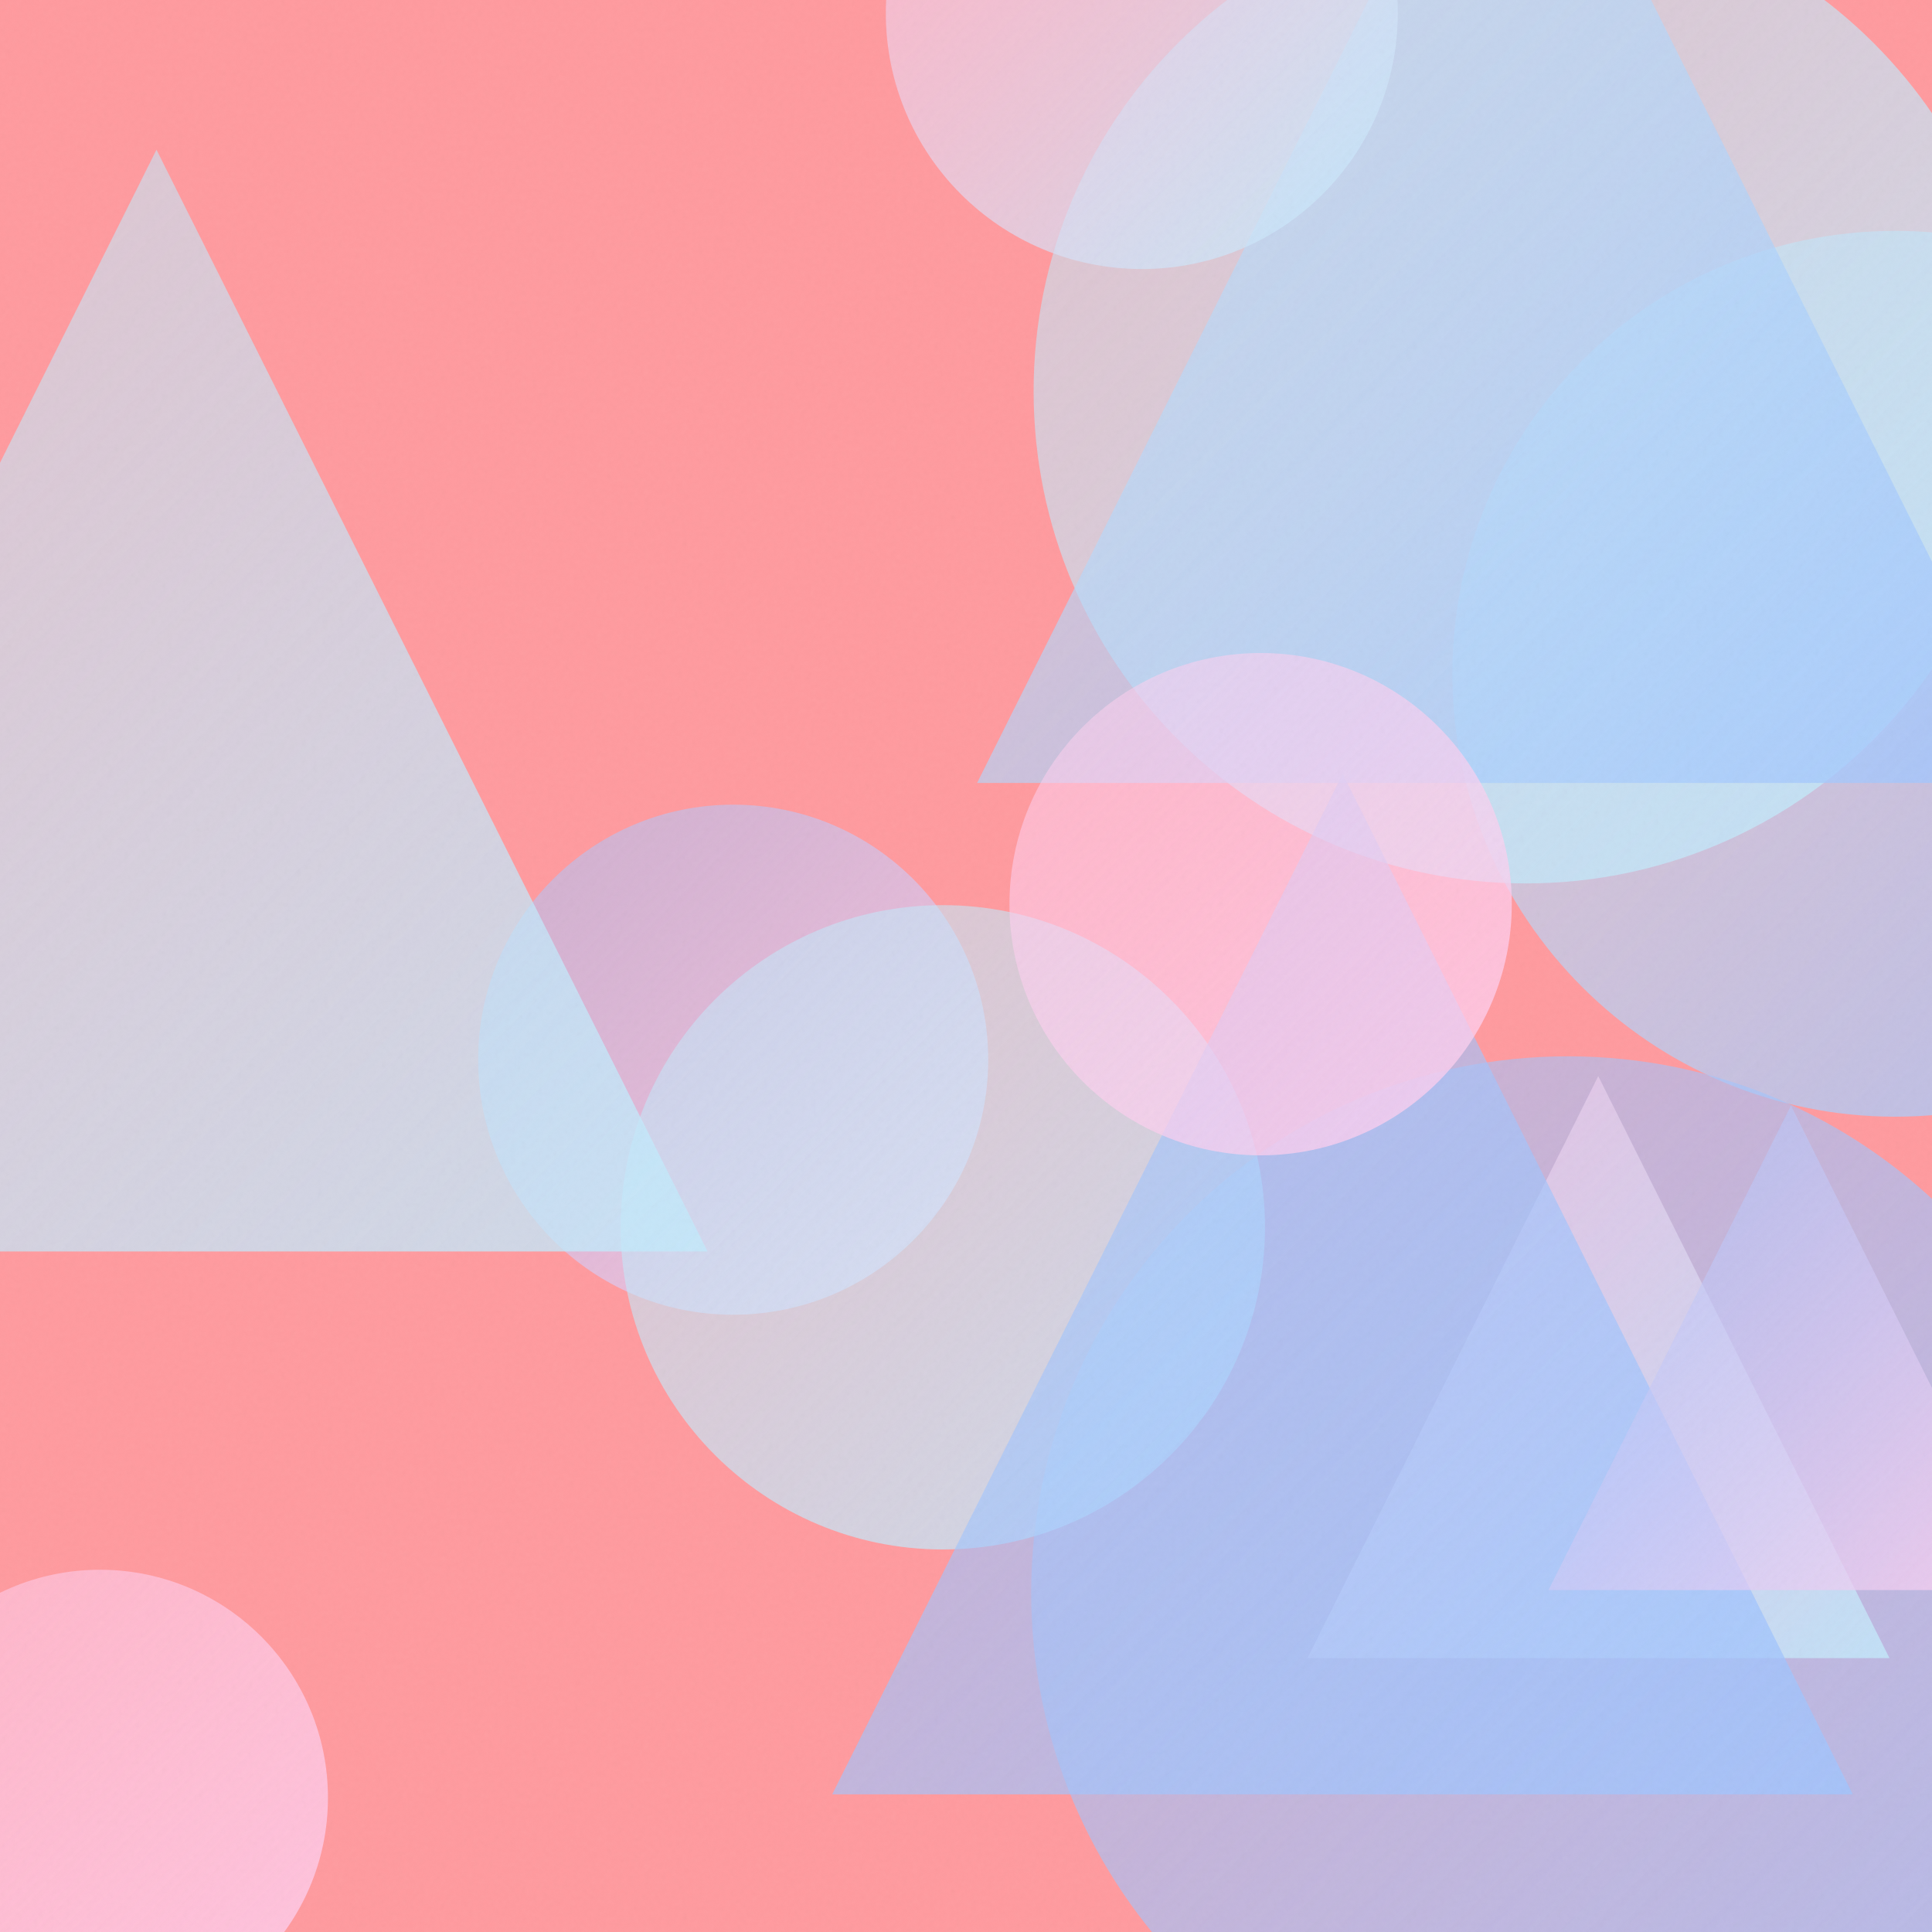
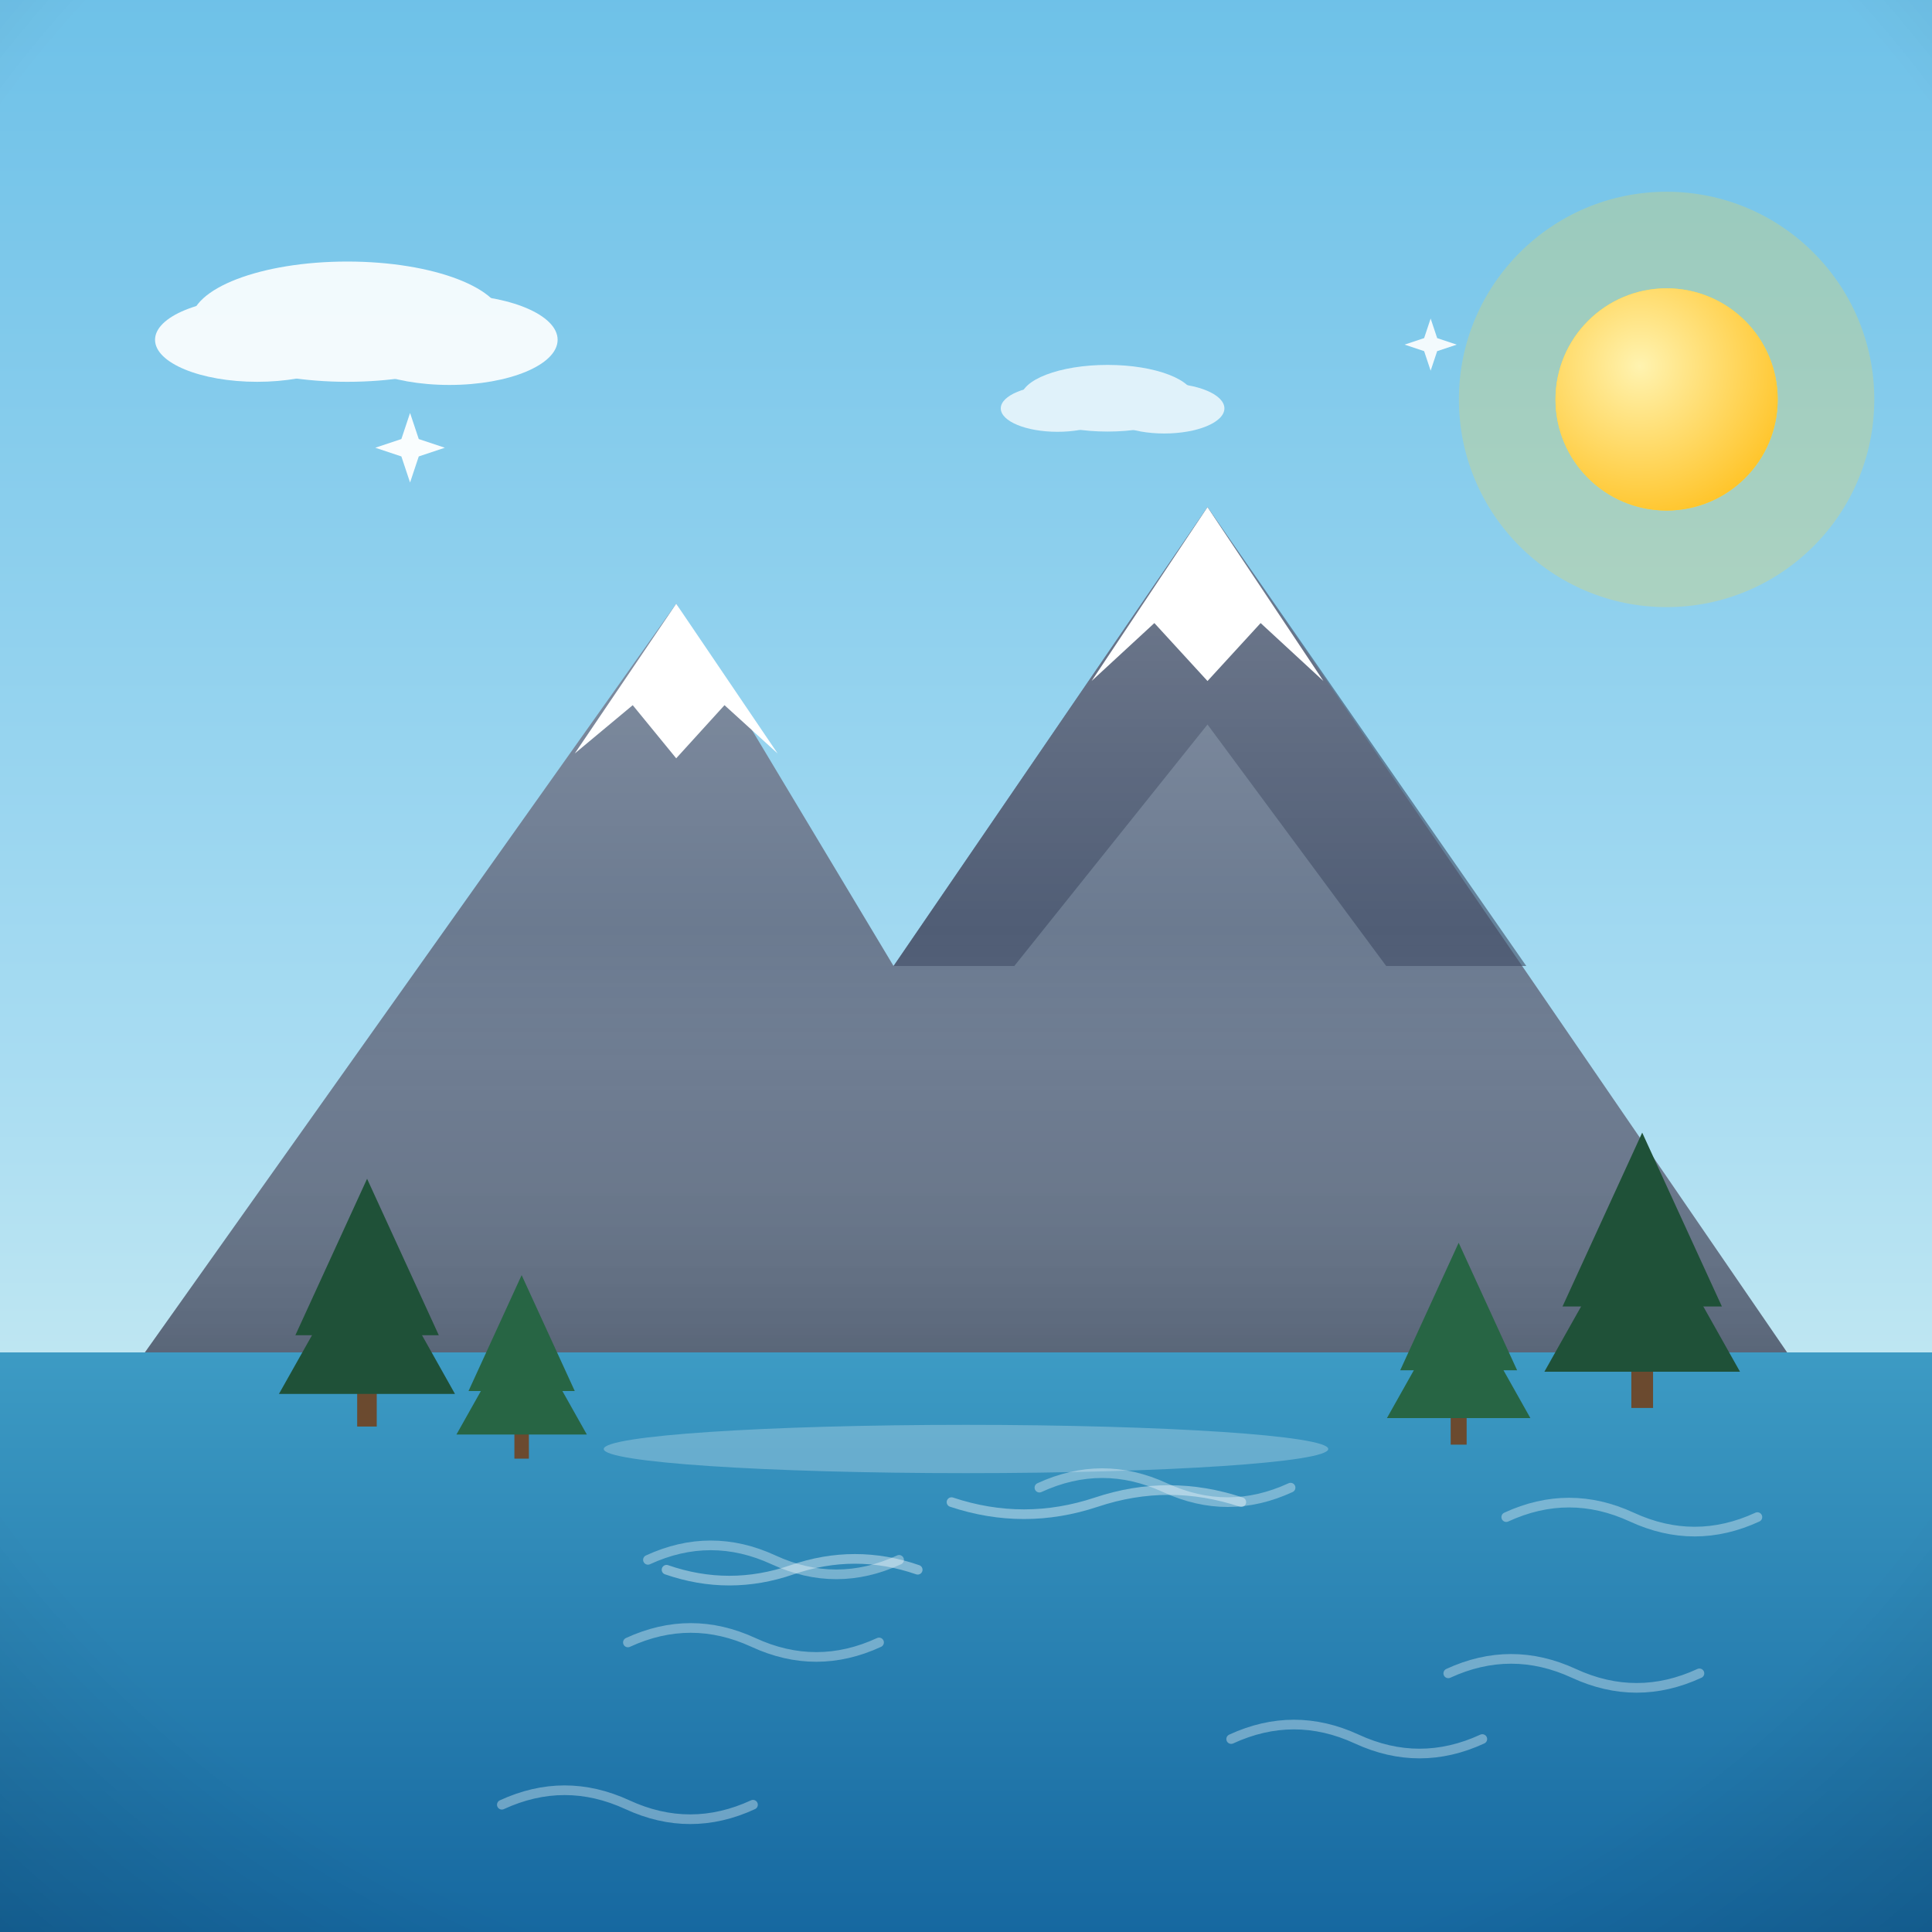
- <svg xmlns="http://www.w3.org/2000/svg" viewBox="0 0 400 400">
+ <svg xmlns="http://www.w3.org/2000/svg" viewBox="0 0 800 800">
  <defs>
-     <linearGradient id="g0" x1="-26.5" y1="325.0" x2="67.9" y2="419.4" gradientUnits="userSpaceOnUse">
-       <stop offset="0" stop-color="#FECFEF" stop-opacity="0.5" />
-       <stop offset="1" stop-color="#FECFEF" stop-opacity="0.8" />
+     <linearGradient id="sky" x1="0" y1="0" x2="0" y2="1">
+       <stop offset="0" stop-color="#6ec1e8" />
+       <stop offset="0.55" stop-color="#a8dcf2" />
+       <stop offset="1" stop-color="#eafaf1" />
    </linearGradient>
-     <linearGradient id="g1" x1="300.7" y1="47.9" x2="484.0" y2="231.2" gradientUnits="userSpaceOnUse">
-       <stop offset="0" stop-color="#C2E9FB" stop-opacity="0.5" />
-       <stop offset="1" stop-color="#A1C4FD" stop-opacity="0.8" />
+     <radialGradient id="sunG" cx="0.38" cy="0.35" r="0.9">
+       <stop offset="0" stop-color="#fff3b0" />
+       <stop offset="1" stop-color="#ffb703" />
+     </radialGradient>
+     <linearGradient id="ground" x1="0" y1="0" x2="0" y2="1">
+       <stop offset="0" stop-color="#69b06f" />
+       <stop offset="1" stop-color="#3c7a44" />
    </linearGradient>
-     <linearGradient id="g2" x1="214.0" y1="-20.9" x2="417.7" y2="182.8" gradientUnits="userSpaceOnUse">
-       <stop offset="0" stop-color="#C2E9FB" stop-opacity="0.5" />
-       <stop offset="1" stop-color="#C2E9FB" stop-opacity="0.8" />
+     <linearGradient id="sea" x1="0" y1="0" x2="0" y2="1">
+       <stop offset="0" stop-color="#3d9bc4" />
+       <stop offset="1" stop-color="#1668a0" />
    </linearGradient>
-     <linearGradient id="g3" x1="213.5" y1="218.7" x2="435.7" y2="440.9" gradientUnits="userSpaceOnUse">
-       <stop offset="0" stop-color="#A1C4FD" stop-opacity="0.5" />
-       <stop offset="1" stop-color="#A1C4FD" stop-opacity="0.8" />
+     <linearGradient id="shade" x1="0" y1="0" x2="0" y2="1">
+       <stop offset="0" stop-color="#ffffff" stop-opacity="0.20" />
+       <stop offset="0.5" stop-color="#ffffff" stop-opacity="0" />
+       <stop offset="1" stop-color="#000000" stop-opacity="0.16" />
    </linearGradient>
-     <linearGradient id="g4" x1="99.0" y1="166.6" x2="204.6" y2="272.2" gradientUnits="userSpaceOnUse">
-       <stop offset="0" stop-color="#A1C4FD" stop-opacity="0.5" />
-       <stop offset="1" stop-color="#FECFEF" stop-opacity="0.8" />
-     </linearGradient>
-     <linearGradient id="g5" x1="270.7" y1="222.8" x2="391.2" y2="343.3" gradientUnits="userSpaceOnUse">
-       <stop offset="0" stop-color="#FECFEF" stop-opacity="0.5" />
-       <stop offset="1" stop-color="#C2E9FB" stop-opacity="0.8" />
-     </linearGradient>
-     <linearGradient id="g6" x1="128.4" y1="187.3" x2="261.9" y2="320.8" gradientUnits="userSpaceOnUse">
-       <stop offset="0" stop-color="#C2E9FB" stop-opacity="0.5" />
-       <stop offset="1" stop-color="#C2E9FB" stop-opacity="0.8" />
-     </linearGradient>
-     <linearGradient id="g7" x1="172.3" y1="160.2" x2="383.6" y2="371.5" gradientUnits="userSpaceOnUse">
-       <stop offset="0" stop-color="#A1C4FD" stop-opacity="0.5" />
-       <stop offset="1" stop-color="#A1C4FD" stop-opacity="0.8" />
-     </linearGradient>
-     <linearGradient id="g8" x1="202.3" y1="-58.5" x2="422.9" y2="162.1" gradientUnits="userSpaceOnUse">
-       <stop offset="0" stop-color="#C2E9FB" stop-opacity="0.5" />
-       <stop offset="1" stop-color="#A1C4FD" stop-opacity="0.8" />
-     </linearGradient>
-     <linearGradient id="g9" x1="-81.6" y1="31.0" x2="146.5" y2="259.1" gradientUnits="userSpaceOnUse">
-       <stop offset="0" stop-color="#C2E9FB" stop-opacity="0.5" />
-       <stop offset="1" stop-color="#C2E9FB" stop-opacity="0.8" />
-     </linearGradient>
-     <linearGradient id="g10" x1="320.6" y1="228.9" x2="420.9" y2="329.2" gradientUnits="userSpaceOnUse">
-       <stop offset="0" stop-color="#A1C4FD" stop-opacity="0.5" />
-       <stop offset="1" stop-color="#FECFEF" stop-opacity="0.8" />
-     </linearGradient>
-     <linearGradient id="g11" x1="209.0" y1="135.1" x2="313.0" y2="239.2" gradientUnits="userSpaceOnUse">
-       <stop offset="0" stop-color="#FECFEF" stop-opacity="0.5" />
-       <stop offset="1" stop-color="#FECFEF" stop-opacity="0.8" />
-     </linearGradient>
-     <linearGradient id="g12" x1="183.4" y1="-50.3" x2="289.3" y2="55.6" gradientUnits="userSpaceOnUse">
-       <stop offset="0" stop-color="#FECFEF" stop-opacity="0.5" />
-       <stop offset="1" stop-color="#C2E9FB" stop-opacity="0.8" />
-     </linearGradient>
-     <filter id="n">
-       <feTurbulence type="fractalNoise" baseFrequency="0.9" numOctaves="2" stitchTiles="stitch" />
-       <feColorMatrix type="saturate" values="0" />
-     </filter>
+     <radialGradient id="vig" cx="0.5" cy="0.42" r="0.85">
+       <stop offset="0.72" stop-color="#000000" stop-opacity="0" />
+       <stop offset="1" stop-color="#000000" stop-opacity="0.20" />
+     </radialGradient>
  </defs>
-   <rect width="400" height="400" fill="#FF9A9E" />
-   <circle cx="20.7" cy="372.2" r="47.2" fill="url(#g0)" />
-   <circle cx="392.4" cy="139.5" r="91.7" fill="url(#g1)" />
-   <circle cx="315.9" cy="81.0" r="101.9" fill="url(#g2)" />
-   <circle cx="324.6" cy="329.8" r="111.1" fill="url(#g3)" />
-   <circle cx="151.8" cy="219.4" r="52.8" fill="url(#g4)" />
-   <path d="M 330.9 222.8 L 391.2 343.3 L 270.7 343.3 Z" fill="url(#g5)" />
-   <circle cx="195.2" cy="254.1" r="66.7" fill="url(#g6)" />
-   <path d="M 278.0 160.2 L 383.6 371.5 L 172.3 371.5 Z" fill="url(#g7)" />
-   <path d="M 312.6 -58.5 L 422.9 162.1 L 202.3 162.1 Z" fill="url(#g8)" />
-   <path d="M 32.4 31.0 L 146.5 259.1 L -81.6 259.1 Z" fill="url(#g9)" />
-   <path d="M 370.8 228.9 L 420.9 329.2 L 320.6 329.2 Z" fill="url(#g10)" />
-   <circle cx="261.0" cy="187.2" r="52.0" fill="url(#g11)" />
-   <circle cx="236.4" cy="2.7" r="53.0" fill="url(#g12)" />
-   <rect width="400" height="400" filter="url(#n)" opacity="0.05" />
+   <rect width="800" height="800" fill="url(#sky)" />
+   <circle cx="690.1" cy="165.4" r="86" fill="#ffd93d" opacity="0.25" />
+   <circle cx="690.1" cy="165.4" r="46" fill="#ffd93d" />
+   <circle cx="690.1" cy="165.4" r="46" fill="url(#sunG)" />
+   <g fill="#ffffff" opacity="0.9">
+     <ellipse cx="143.8" cy="133.2" rx="64.7" ry="24.9" />
+     <ellipse cx="106.5" cy="140.7" rx="42.3" ry="17.4" />
+     <ellipse cx="186.1" cy="140.7" rx="44.8" ry="18.7" />
+   </g>
+   <g fill="#ffffff" opacity="0.75">
+     <ellipse cx="458.6" cy="164.9" rx="35.9" ry="13.8" />
+     <ellipse cx="437.9" cy="169.1" rx="23.5" ry="9.7" />
+     <ellipse cx="482.1" cy="169.1" rx="24.9" ry="10.4" />
+   </g>
+   <rect y="560" width="800" height="240" fill="url(#sea)" />
+   <path d="M 268.3 645.9 q 26 -12 52 0 q 26 12 52 0" fill="none" stroke="#ffffff" stroke-width="4" stroke-linecap="round" opacity="0.35" />
+   <path d="M 509.8 720.1 q 26 -12 52 0 q 26 12 52 0" fill="none" stroke="#ffffff" stroke-width="4" stroke-linecap="round" opacity="0.35" />
+   <path d="M 260 680.1 q 26 -12 52 0 q 26 12 52 0" fill="none" stroke="#ffffff" stroke-width="4" stroke-linecap="round" opacity="0.35" />
+   <path d="M 623.7 628.2 q 26 -12 52 0 q 26 12 52 0" fill="none" stroke="#ffffff" stroke-width="4" stroke-linecap="round" opacity="0.35" />
+   <path d="M 207.8 747.3 q 26 -12 52 0 q 26 12 52 0" fill="none" stroke="#ffffff" stroke-width="4" stroke-linecap="round" opacity="0.35" />
+   <path d="M 430.4 616 q 26 -12 52 0 q 26 12 52 0" fill="none" stroke="#ffffff" stroke-width="4" stroke-linecap="round" opacity="0.35" />
+   <path d="M 599.7 692.9 q 26 -12 52 0 q 26 12 52 0" fill="none" stroke="#ffffff" stroke-width="4" stroke-linecap="round" opacity="0.35" />
+   <g transform="translate(400 0) scale(-1 1) translate(-400 0)">
+     <path d="M60 560 L 300 210 L 430 400 L 520 250 L 740 560 Z" fill="#6b7a90" />
+     <path d="M300 210 L 430 400 L 380 400 L 300 300 L 226 400 L 168 400 Z" fill="#3d4a63" opacity="0.6" />
+     <path d="M252 282 L 300 210 L 348 282 L 322 258 L 300 282 L 278 258 Z" fill="#ffffff" />
+     <path d="M478 312 L 520 250 L 562 312 L 538 292 L 520 314 L 500 292 Z" fill="#ffffff" />
+     <path d="M60 560 L 300 210 L 430 400 L 520 250 L 740 560 Z" fill="url(#shade)" />
+     <g fill="#1f5138">
+       <rect x="115.5" y="556" width="9" height="27" fill="#6b4a2f" />
+       <path d="M 120 469 L 87 541 L 153 541 Z" />
+       <path d="M 120 496 L 79.5 568 L 160.5 568 Z" />
+     </g>
+     <g fill="#276544">
+       <rect x="192.7" y="578.4" width="6.6" height="19.8" fill="#6b4a2f" />
+       <path d="M 196 514.6 L 171.8 567.4 L 220.2 567.4 Z" />
+       <path d="M 196 534.4 L 166.3 587.2 L 225.7 587.2 Z" />
+     </g>
+     <g fill="#1f5138">
+       <rect x="644" y="566.4" width="8.1" height="24.3" fill="#6b4a2f" />
+       <path d="M 648 488.1 L 618.3 552.9 L 677.7 552.9 Z" />
+       <path d="M 648 512.4 L 611.6 577.2 L 684.5 577.2 Z" />
+     </g>
+     <g fill="#276544">
+       <rect x="581" y="586" width="6" height="18" fill="#6b4a2f" />
+       <path d="M 584 528 L 562 576 L 606 576 Z" />
+       <path d="M 584 546 L 557 594 L 611 594 Z" />
+     </g>
+     <ellipse cx="400" cy="600" rx="150" ry="10" fill="#ffffff" opacity="0.25" />
+     <path d="M286 622 q 30 -10 60 0 q 30 10 60 0 M 420 650 q 26 -9 52 0 q 26 9 52 0" stroke="#ffffff" stroke-width="4" fill="none" opacity="0.4" stroke-linecap="round" />
+   </g>
+   <path d="M 169.8 171 L 173.4 181.8 L 184.2 185.4 L 173.4 189 L 169.8 199.8 L 166.2 189 L 155.4 185.4 L 166.2 181.8 Z" fill="#ffffff" opacity="0.95" />
+   <path d="M 592.4 131.9 L 595.1 140 L 603.2 142.7 L 595.1 145.4 L 592.4 153.5 L 589.7 145.4 L 581.6 142.7 L 589.7 140 Z" fill="#ffffff" opacity="0.9" />
+   <rect width="800" height="800" fill="url(#vig)" />
</svg>
